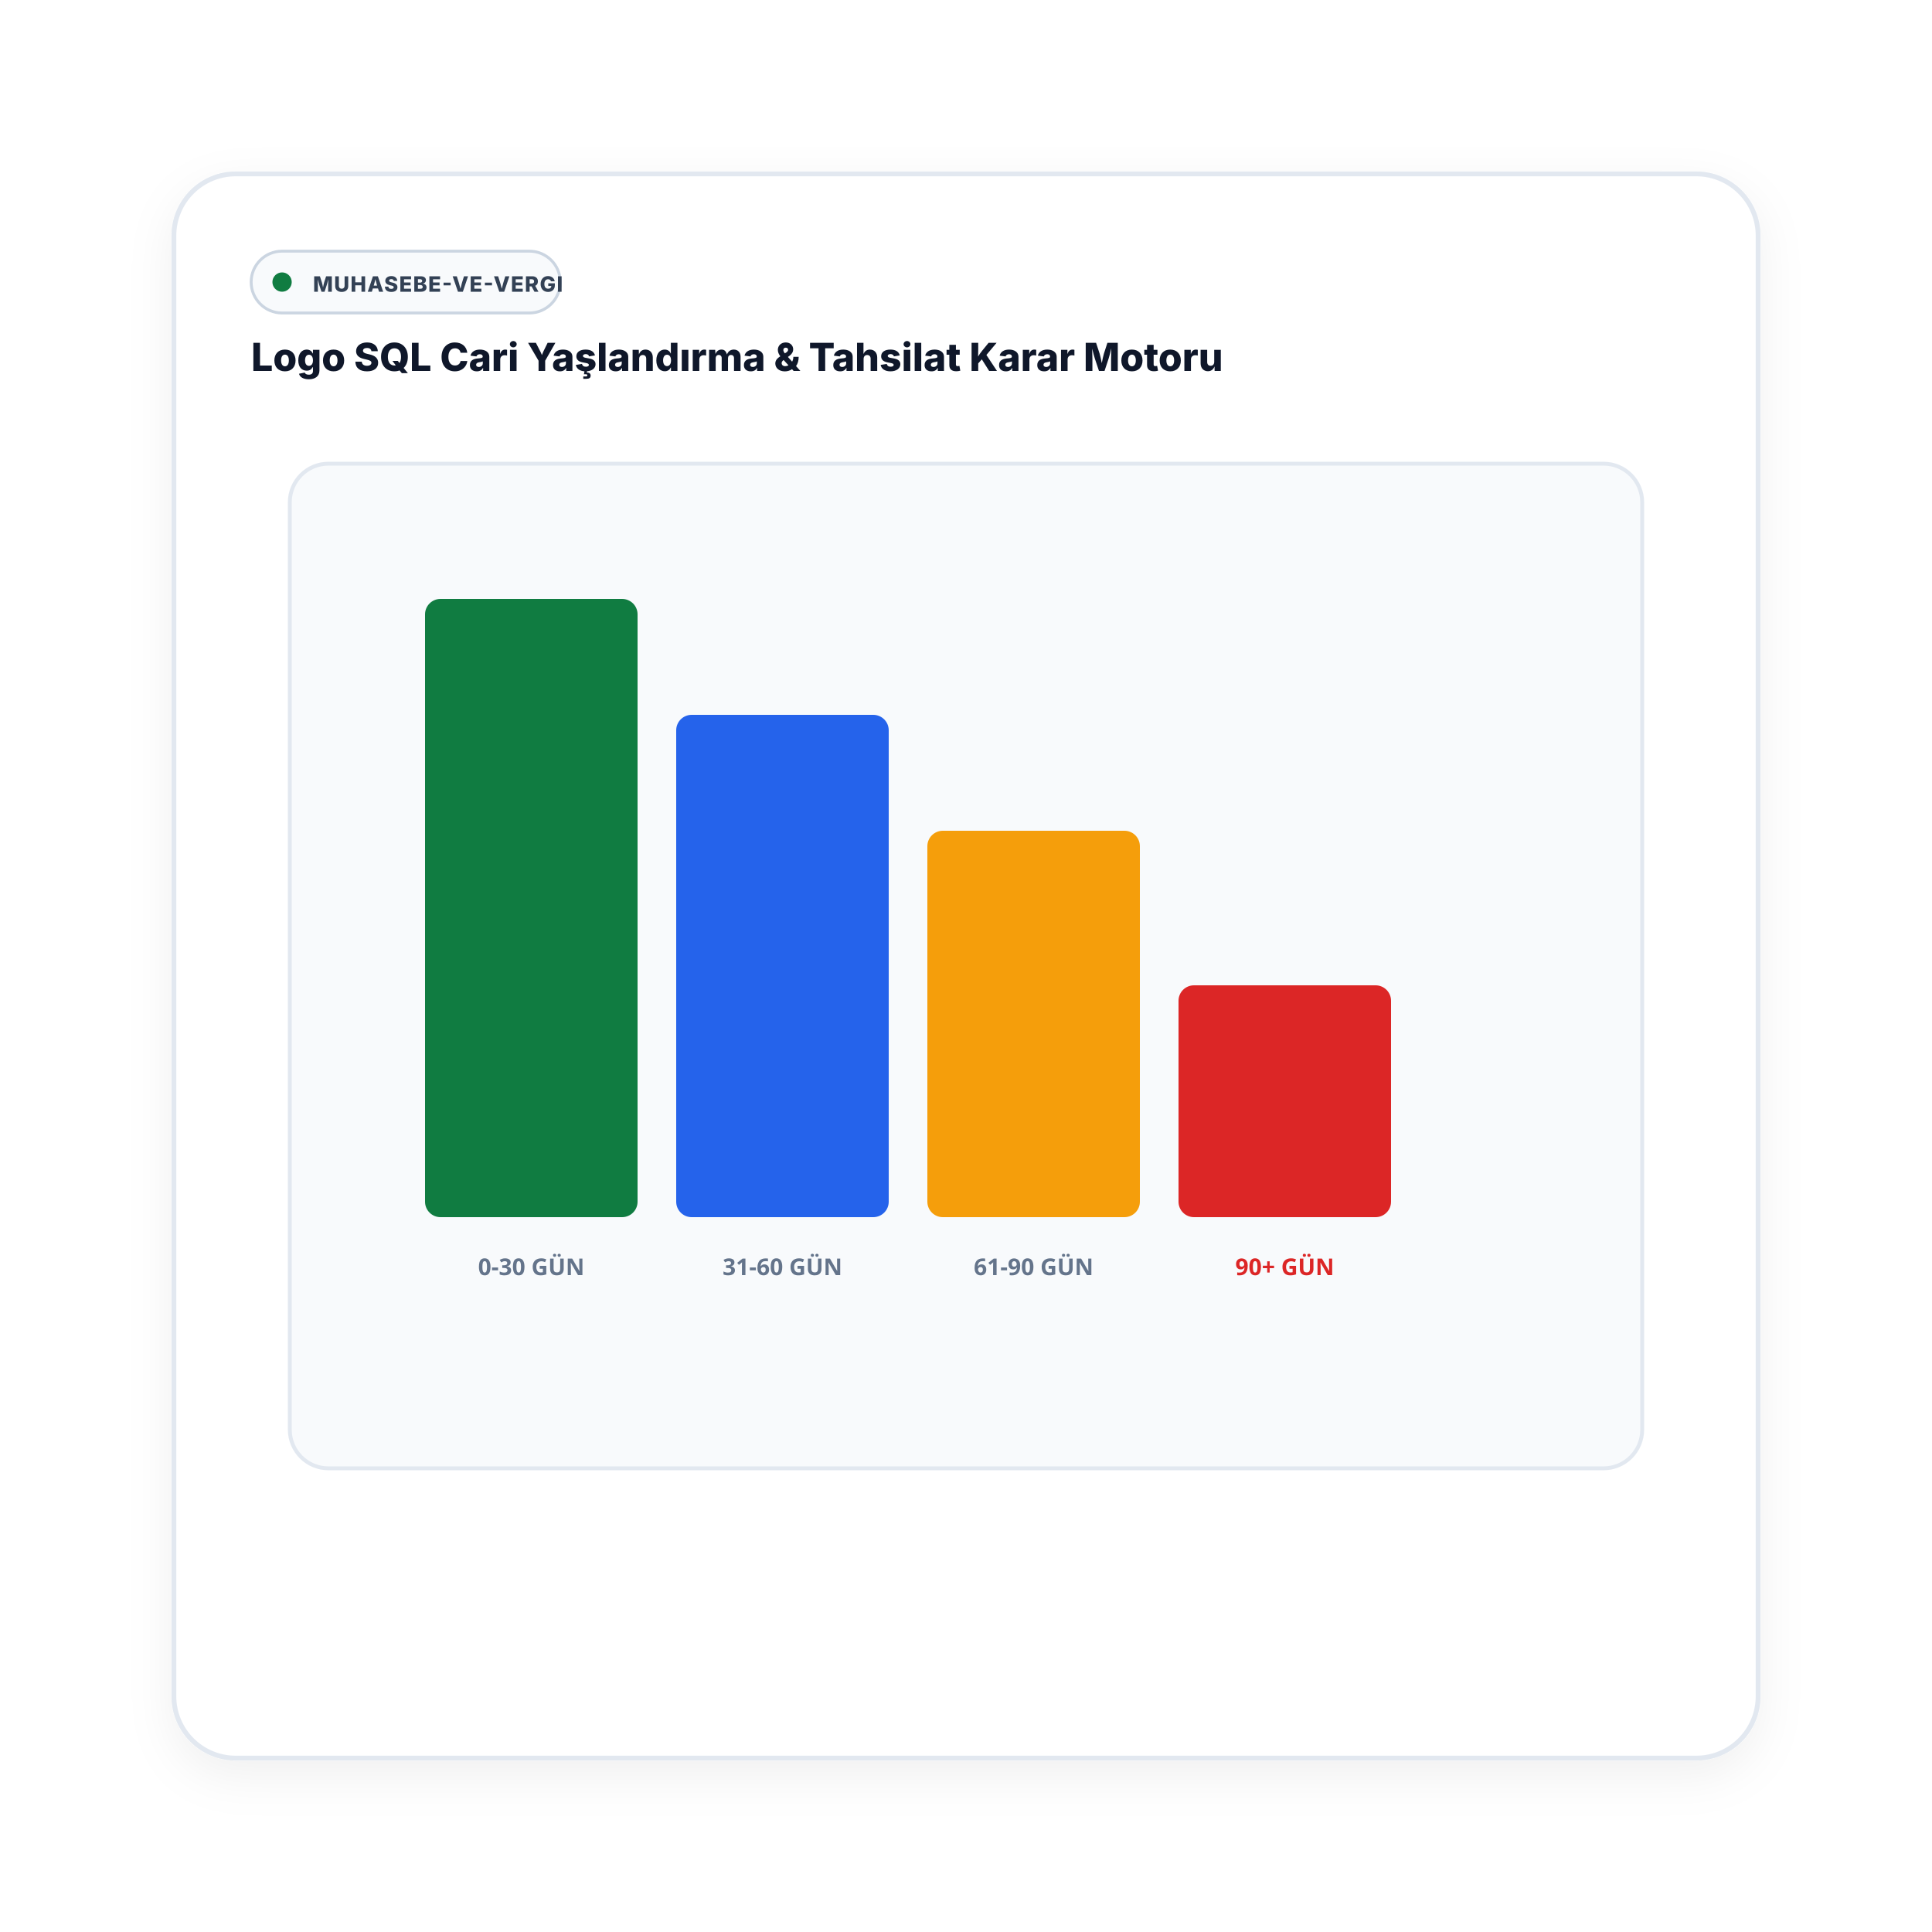
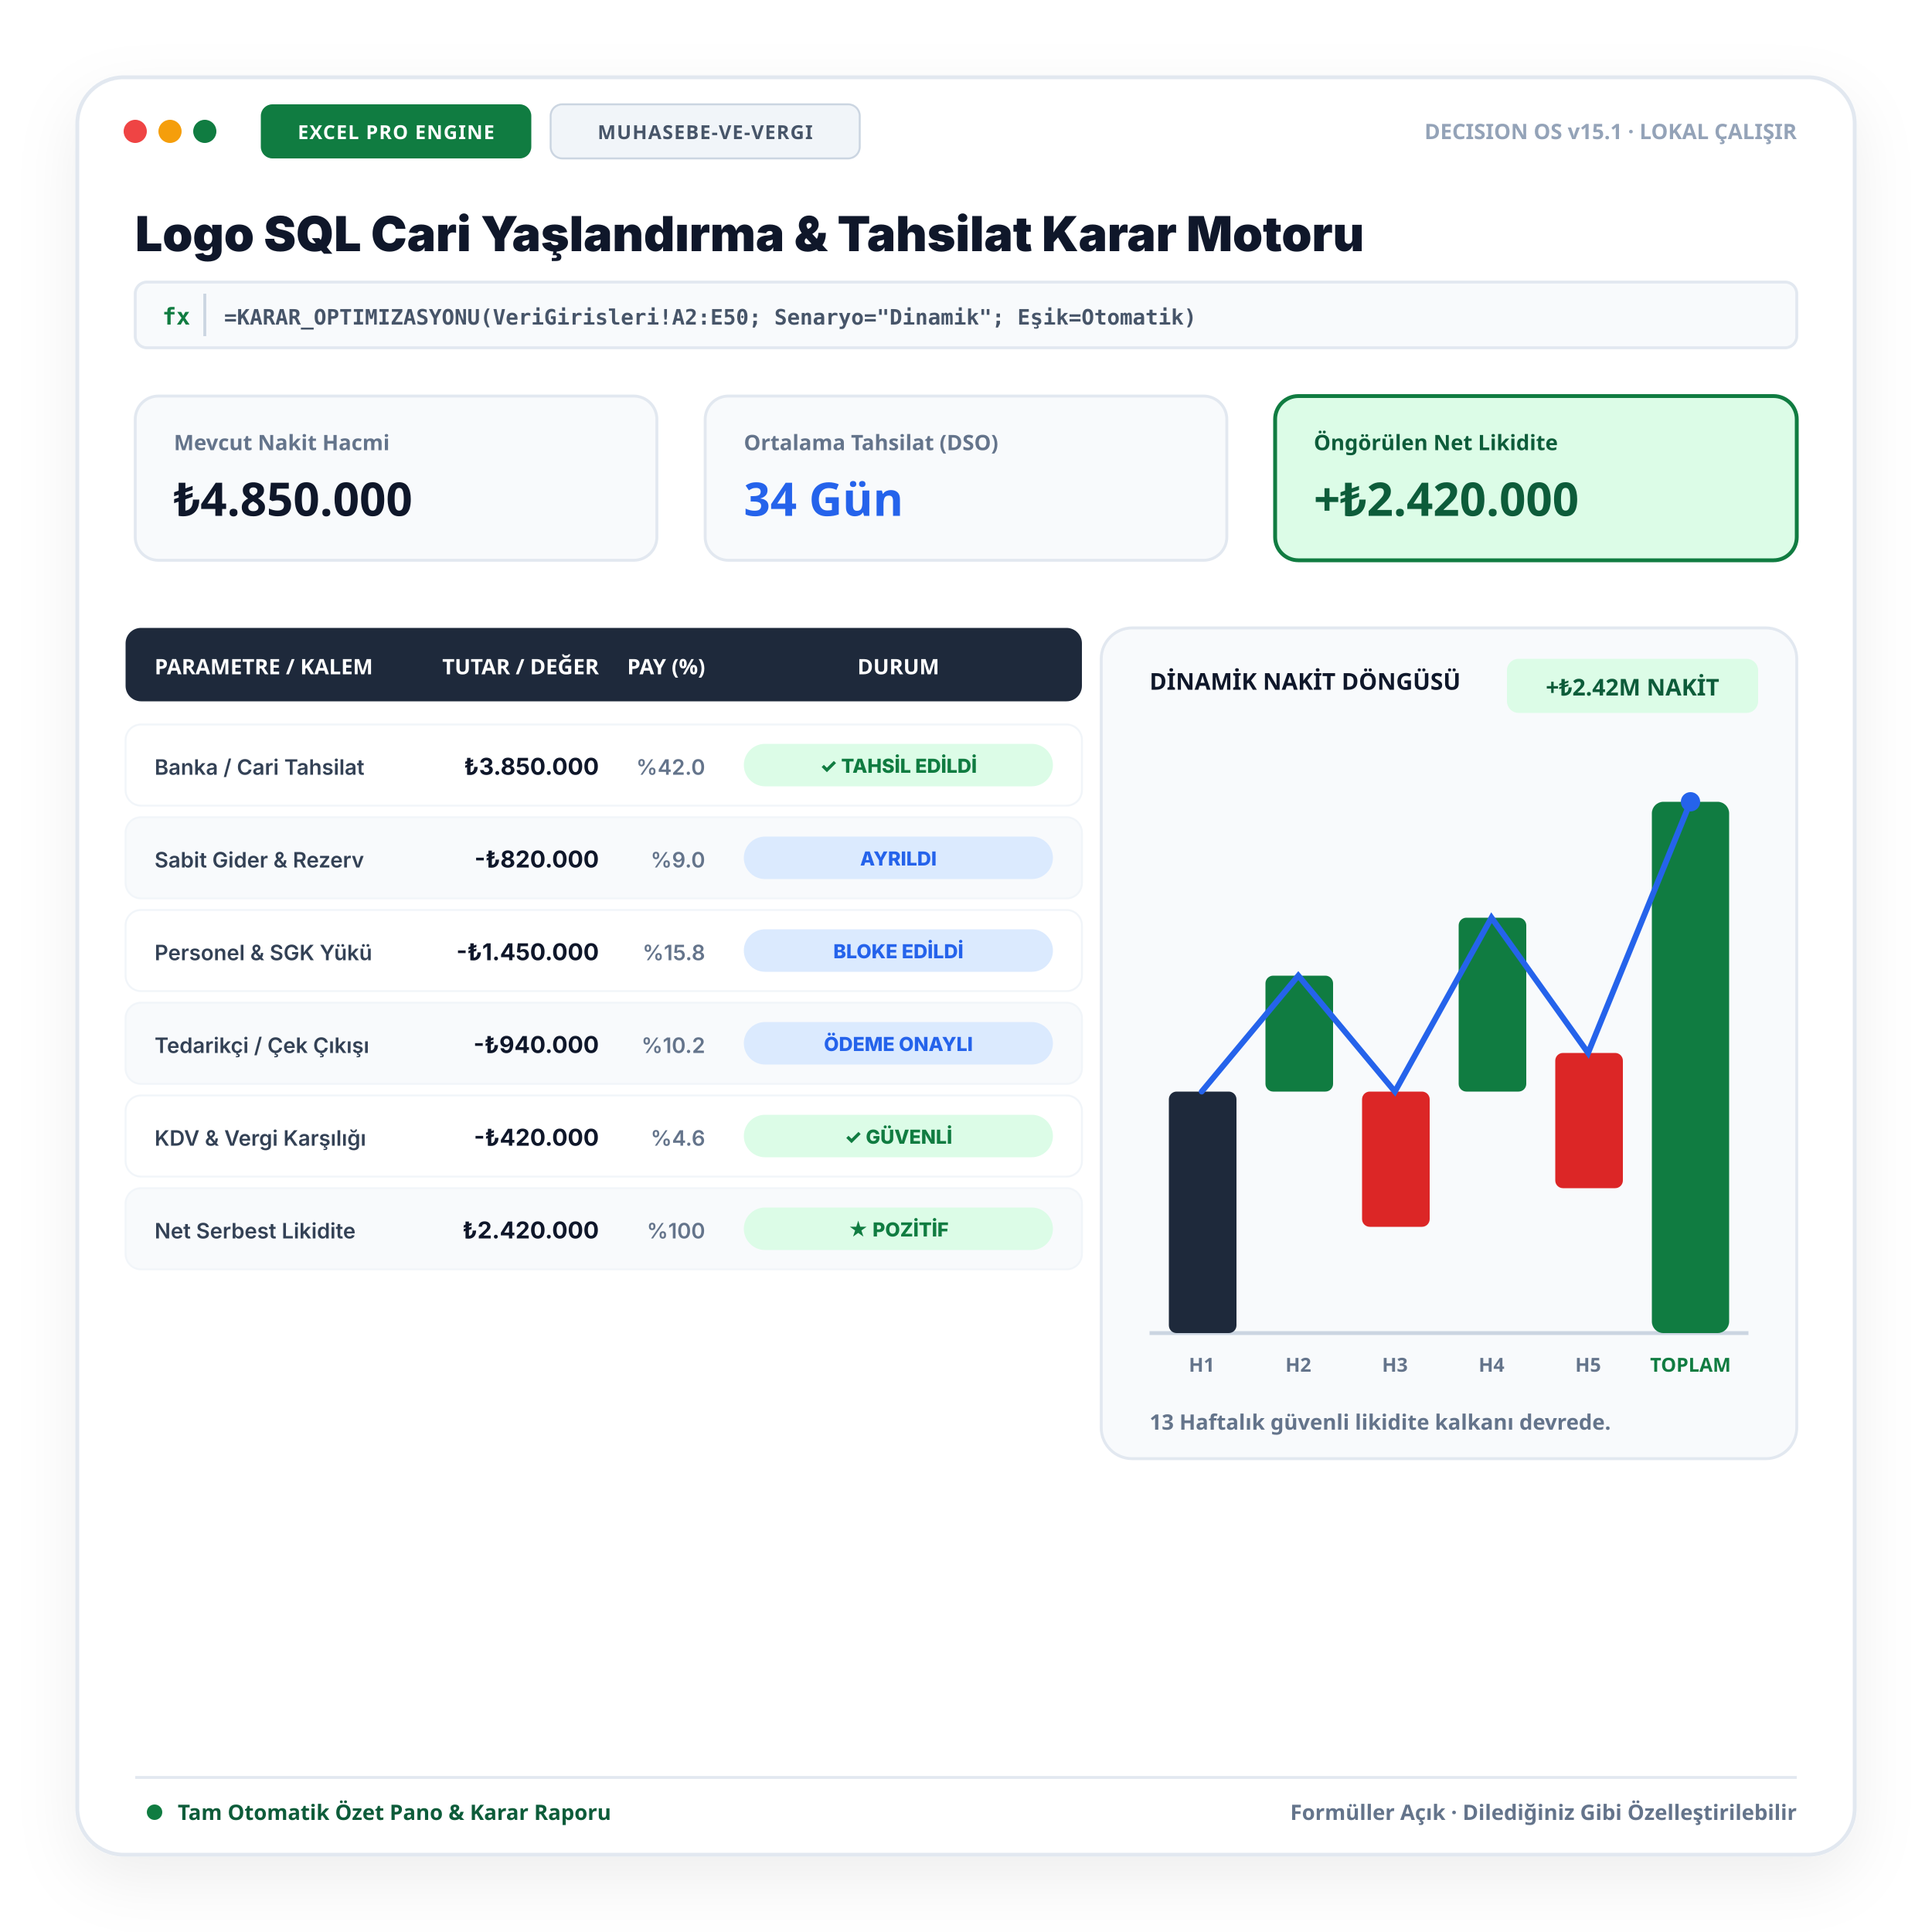
<svg xmlns="http://www.w3.org/2000/svg" viewBox="0 0 1000 1000" width="100%" height="100%">
  <defs>
-     <linearGradient id="gGreen" x1="0%" y1="0%" x2="100%" y2="100%">
-       <stop offset="0%" stop-color="#107c41" />
-       <stop offset="100%" stop-color="#0d5c3a" />
-     </linearGradient>
-     <linearGradient id="gBlue" x1="0%" y1="0%" x2="100%" y2="100%">
-       <stop offset="0%" stop-color="#3b82f6" />
-       <stop offset="100%" stop-color="#1d4ed8" />
-     </linearGradient>
-     <linearGradient id="gAmber" x1="0%" y1="0%" x2="100%" y2="100%">
-       <stop offset="0%" stop-color="#f59e0b" />
-       <stop offset="100%" stop-color="#b45309" />
-     </linearGradient>
-     <linearGradient id="gRed" x1="0%" y1="0%" x2="100%" y2="100%">
-       <stop offset="0%" stop-color="#ef4444" />
-       <stop offset="100%" stop-color="#b91c1c" />
-     </linearGradient>
-     <linearGradient id="gPurple" x1="0%" y1="0%" x2="100%" y2="100%">
-       <stop offset="0%" stop-color="#8b5cf6" />
-       <stop offset="100%" stop-color="#6d28d9" />
-     </linearGradient>
    <filter id="softCard" x="-10%" y="-10%" width="120%" height="120%">
-       <feDropShadow dx="0" dy="8" stdDeviation="12" flood-color="#0f172a" flood-opacity="0.06" />
+       <feDropShadow dx="0" dy="12" stdDeviation="16" flood-color="#0f172a" flood-opacity="0.07" />
    </filter>
  </defs>
  <rect width="1000" height="1000" fill="#ffffff" />
-   <rect x="90" y="90" width="820" height="820" rx="32" fill="#ffffff" stroke="#e2e8f0" stroke-width="2.5" filter="url(#softCard)" />
-   <g transform="translate(130, 130)">
-     <rect x="0" y="0" width="160" height="32" rx="16" fill="#f8fafc" stroke="#cbd5e1" stroke-width="1.5" />
-     <circle cx="16" cy="16" r="5" fill="#107c41" />
-     <text x="32" y="21" font-family="system-ui, -apple-system, sans-serif" font-size="11" font-weight="800" fill="#334155" letter-spacing="0.5">MUHASEBE-VE-VERGI</text>
-     <text x="0" y="62" font-family="system-ui, -apple-system, sans-serif" font-size="20" font-weight="800" fill="#0f172a">Logo SQL Cari Yaşlandırma &amp; Tahsilat Karar Motoru</text>
+   <rect x="40" y="40" width="920" height="920" rx="24" fill="#ffffff" stroke="#e2e8f0" stroke-width="2" filter="url(#softCard)" />
+   <g transform="translate(70, 68)">
+     <circle cx="0" cy="0" r="6" fill="#ef4444" />
+     <circle cx="18" cy="0" r="6" fill="#f59e0b" />
+     <circle cx="36" cy="0" r="6" fill="#107c41" />
+     <rect x="65" y="-14" width="140" height="28" rx="6" fill="#107c41" />
+     <text x="135" y="4" font-family="system-ui" font-size="10" font-weight="800" fill="#ffffff" text-anchor="middle" letter-spacing="0.5">EXCEL PRO ENGINE</text>
+     <rect x="215" y="-14" width="160" height="28" rx="6" fill="#f1f5f9" stroke="#cbd5e1" stroke-width="1" />
+     <text x="295" y="4" font-family="system-ui" font-size="10" font-weight="700" fill="#475569" text-anchor="middle" letter-spacing="0.5">MUHASEBE-VE-VERGI</text>
+     <text x="860" y="4" font-family="system-ui" font-size="11" font-weight="700" fill="#94a3b8" text-anchor="end">DECISION OS v15.1 · LOKAL ÇALIŞIR</text>
  </g>
-   <g transform="translate(130, 220)">
-     <rect x="20" y="20" width="700" height="520" rx="20" fill="#f8fafc" stroke="#e2e8f0" stroke-width="2" />
-     <g transform="translate(60, 50)">
-       <rect x="30" y="40" width="110" height="320" rx="8" fill="#107c41" />
-       <text x="85" y="390" font-family="system-ui" font-size="12" font-weight="700" fill="#64748b" text-anchor="middle">0-30 GÜN</text>
-       <rect x="160" y="100" width="110" height="260" rx="8" fill="#2563eb" />
-       <text x="215" y="390" font-family="system-ui" font-size="12" font-weight="700" fill="#64748b" text-anchor="middle">31-60 GÜN</text>
-       <rect x="290" y="160" width="110" height="200" rx="8" fill="#f59e0b" />
-       <text x="345" y="390" font-family="system-ui" font-size="12" font-weight="700" fill="#64748b" text-anchor="middle">61-90 GÜN</text>
-       <rect x="420" y="240" width="110" height="120" rx="8" fill="#dc2626" />
-       <text x="475" y="390" font-family="system-ui" font-size="12" font-weight="700" fill="#dc2626" text-anchor="middle">90+ GÜN</text>
-     </g>
+   <g transform="translate(70, 130)">
+     <text x="0" y="0" font-family="system-ui, -apple-system, sans-serif" font-size="25" font-weight="900" fill="#0f172a">Logo SQL Cari Yaşlandırma &amp; Tahsilat Karar Motoru</text>
+     <rect x="0" y="16" width="860" height="34" rx="6" fill="#f8fafc" stroke="#e2e8f0" stroke-width="1.5" />
+     <text x="14" y="38" font-family="system-ui, monospace" font-size="12" font-weight="800" fill="#107c41">fx</text>
+     <line x1="36" y1="22" x2="36" y2="44" stroke="#cbd5e1" stroke-width="1.5" />
+     <text x="46" y="38" font-family="system-ui, monospace" font-size="11" font-weight="600" fill="#475569">=KARAR_OPTIMIZASYONU(VeriGirisleri!A2:E50; Senaryo="Dinamik"; Eşik=Otomatik)</text>
+   </g>
+   <g transform="translate(70, 205)">
+     <rect x="0" y="0" width="270" height="85" rx="12" fill="#f8fafc" stroke="#e2e8f0" stroke-width="1.5" />
+     <text x="20" y="28" font-family="system-ui" font-size="11" font-weight="700" fill="#64748b">Mevcut Nakit Hacmi</text>
+     <text x="20" y="62" font-family="system-ui" font-size="24" font-weight="900" fill="#0f172a">₺4.850.000</text>
+     <rect x="295" y="0" width="270" height="85" rx="12" fill="#f8fafc" stroke="#e2e8f0" stroke-width="1.5" />
+     <text x="315" y="28" font-family="system-ui" font-size="11" font-weight="700" fill="#64748b">Ortalama Tahsilat (DSO)</text>
+     <text x="315" y="62" font-family="system-ui" font-size="24" font-weight="900" fill="#2563eb">34 Gün</text>
+     <rect x="590" y="0" width="270" height="85" rx="12" fill="#dcfce7" stroke="#107c41" stroke-width="2" />
+     <text x="610" y="28" font-family="system-ui" font-size="11" font-weight="800" fill="#0d5c3a">Öngörülen Net Likidite</text>
+     <text x="610" y="62" font-family="system-ui" font-size="24" font-weight="900" fill="#0d5c3a">+₺2.420.000</text>
+   </g>
+   <rect x="65" y="325" width="495" height="38" rx="8" fill="#1e293b" />
+   <text x="80" y="349" font-family="system-ui" font-size="11" font-weight="800" fill="#ffffff">PARAMETRE / KALEM</text>
+   <text x="310" y="349" font-family="system-ui" font-size="11" font-weight="800" fill="#ffffff" text-anchor="end">TUTAR / DEĞER</text>
+   <text x="365" y="349" font-family="system-ui" font-size="11" font-weight="800" fill="#ffffff" text-anchor="end">PAY (%)</text>
+   <text x="465" y="349" font-family="system-ui" font-size="11" font-weight="800" fill="#ffffff" text-anchor="middle">DURUM</text>
+   <rect x="65" y="375" width="495" height="42" rx="8" fill="#ffffff" stroke="#f1f5f9" stroke-width="1" />
+   <text x="80" y="401" font-family="system-ui, -apple-system, sans-serif" font-size="11" font-weight="600" fill="#334155">Banka / Cari Tahsilat</text>
+   <text x="310" y="401" font-family="system-ui, -apple-system, sans-serif" font-size="12" font-weight="700" fill="#0f172a" text-anchor="end">₺3.850.000</text>
+   <text x="365" y="401" font-family="system-ui, -apple-system, sans-serif" font-size="11" font-weight="600" fill="#64748b" text-anchor="end">%42.0</text>
+   <rect x="385" y="385" width="160" height="22" rx="11" fill="#dcfce7" />
+   <text x="465" y="400" font-family="system-ui, -apple-system, sans-serif" font-size="10" font-weight="800" fill="#107c41" text-anchor="middle">✓ TAHSİL EDİLDİ</text>
+   <rect x="65" y="423" width="495" height="42" rx="8" fill="#f8fafc" stroke="#f1f5f9" stroke-width="1" />
+   <text x="80" y="449" font-family="system-ui, -apple-system, sans-serif" font-size="11" font-weight="600" fill="#334155">Sabit Gider &amp; Rezerv</text>
+   <text x="310" y="449" font-family="system-ui, -apple-system, sans-serif" font-size="12" font-weight="700" fill="#0f172a" text-anchor="end">-₺820.000</text>
+   <text x="365" y="449" font-family="system-ui, -apple-system, sans-serif" font-size="11" font-weight="600" fill="#64748b" text-anchor="end">%9.0</text>
+   <rect x="385" y="433" width="160" height="22" rx="11" fill="#dbeafe" />
+   <text x="465" y="448" font-family="system-ui, -apple-system, sans-serif" font-size="10" font-weight="800" fill="#2563eb" text-anchor="middle">AYRILDI</text>
+   <rect x="65" y="471" width="495" height="42" rx="8" fill="#ffffff" stroke="#f1f5f9" stroke-width="1" />
+   <text x="80" y="497" font-family="system-ui, -apple-system, sans-serif" font-size="11" font-weight="600" fill="#334155">Personel &amp; SGK Yükü</text>
+   <text x="310" y="497" font-family="system-ui, -apple-system, sans-serif" font-size="12" font-weight="700" fill="#0f172a" text-anchor="end">-₺1.450.000</text>
+   <text x="365" y="497" font-family="system-ui, -apple-system, sans-serif" font-size="11" font-weight="600" fill="#64748b" text-anchor="end">%15.8</text>
+   <rect x="385" y="481" width="160" height="22" rx="11" fill="#dbeafe" />
+   <text x="465" y="496" font-family="system-ui, -apple-system, sans-serif" font-size="10" font-weight="800" fill="#2563eb" text-anchor="middle">BLOKE EDİLDİ</text>
+   <rect x="65" y="519" width="495" height="42" rx="8" fill="#f8fafc" stroke="#f1f5f9" stroke-width="1" />
+   <text x="80" y="545" font-family="system-ui, -apple-system, sans-serif" font-size="11" font-weight="600" fill="#334155">Tedarikçi / Çek Çıkışı</text>
+   <text x="310" y="545" font-family="system-ui, -apple-system, sans-serif" font-size="12" font-weight="700" fill="#0f172a" text-anchor="end">-₺940.000</text>
+   <text x="365" y="545" font-family="system-ui, -apple-system, sans-serif" font-size="11" font-weight="600" fill="#64748b" text-anchor="end">%10.2</text>
+   <rect x="385" y="529" width="160" height="22" rx="11" fill="#dbeafe" />
+   <text x="465" y="544" font-family="system-ui, -apple-system, sans-serif" font-size="10" font-weight="800" fill="#2563eb" text-anchor="middle">ÖDEME ONAYLI</text>
+   <rect x="65" y="567" width="495" height="42" rx="8" fill="#ffffff" stroke="#f1f5f9" stroke-width="1" />
+   <text x="80" y="593" font-family="system-ui, -apple-system, sans-serif" font-size="11" font-weight="600" fill="#334155">KDV &amp; Vergi Karşılığı</text>
+   <text x="310" y="593" font-family="system-ui, -apple-system, sans-serif" font-size="12" font-weight="700" fill="#0f172a" text-anchor="end">-₺420.000</text>
+   <text x="365" y="593" font-family="system-ui, -apple-system, sans-serif" font-size="11" font-weight="600" fill="#64748b" text-anchor="end">%4.6</text>
+   <rect x="385" y="577" width="160" height="22" rx="11" fill="#dcfce7" />
+   <text x="465" y="592" font-family="system-ui, -apple-system, sans-serif" font-size="10" font-weight="800" fill="#107c41" text-anchor="middle">✓ GÜVENLİ</text>
+   <rect x="65" y="615" width="495" height="42" rx="8" fill="#f8fafc" stroke="#f1f5f9" stroke-width="1" />
+   <text x="80" y="641" font-family="system-ui, -apple-system, sans-serif" font-size="11" font-weight="600" fill="#334155">Net Serbest Likidite</text>
+   <text x="310" y="641" font-family="system-ui, -apple-system, sans-serif" font-size="12" font-weight="700" fill="#0f172a" text-anchor="end">₺2.420.000</text>
+   <text x="365" y="641" font-family="system-ui, -apple-system, sans-serif" font-size="11" font-weight="600" fill="#64748b" text-anchor="end">%100</text>
+   <rect x="385" y="625" width="160" height="22" rx="11" fill="#dcfce7" />
+   <text x="465" y="640" font-family="system-ui, -apple-system, sans-serif" font-size="10" font-weight="800" fill="#107c41" text-anchor="middle">★ POZİTİF</text>
+   <g transform="translate(570, 325)">
+     <rect width="360" height="430" rx="16" fill="#f8fafc" stroke="#e2e8f0" stroke-width="1.5" />
+     <text x="25" y="32" font-family="system-ui" font-size="12" font-weight="800" fill="#0f172a">DİNAMİK NAKİT DÖNGÜSÜ</text>
+     <rect x="210" y="16" width="130" height="28" rx="6" fill="#dcfce7" />
+     <text x="275" y="35" font-family="system-ui" font-size="12" font-weight="900" fill="#0d5c3a" text-anchor="middle">+₺2.42M NAKİT</text>
+     <line x1="25" y1="365" x2="335" y2="365" stroke="#cbd5e1" stroke-width="2" />
+     <rect x="35" y="240" width="35" height="125" rx="4" fill="#1e293b" />
+     <text x="52" y="385" font-family="system-ui" font-size="10" font-weight="700" fill="#64748b" text-anchor="middle">H1</text>
+     <rect x="85" y="180" width="35" height="60" rx="4" fill="#107c41" />
+     <text x="102" y="385" font-family="system-ui" font-size="10" font-weight="700" fill="#64748b" text-anchor="middle">H2</text>
+     <rect x="135" y="240" width="35" height="70" rx="4" fill="#dc2626" />
+     <text x="152" y="385" font-family="system-ui" font-size="10" font-weight="700" fill="#64748b" text-anchor="middle">H3</text>
+     <rect x="185" y="150" width="35" height="90" rx="4" fill="#107c41" />
+     <text x="202" y="385" font-family="system-ui" font-size="10" font-weight="700" fill="#64748b" text-anchor="middle">H4</text>
+     <rect x="235" y="220" width="35" height="70" rx="4" fill="#dc2626" />
+     <text x="252" y="385" font-family="system-ui" font-size="10" font-weight="700" fill="#64748b" text-anchor="middle">H5</text>
+     <rect x="285" y="90" width="40" height="275" rx="6" fill="#107c41" />
+     <text x="305" y="385" font-family="system-ui" font-size="10" font-weight="800" fill="#107c41" text-anchor="middle">TOPLAM</text>
+     <path d="M 52 240 L 102 180 L 152 240 L 202 150 L 252 220 L 305 90" fill="none" stroke="#2563eb" stroke-width="3" stroke-linecap="round" />
+     <circle cx="305" cy="90" r="5" fill="#2563eb" />
+     <text x="25" y="415" font-family="system-ui" font-size="11" font-weight="600" fill="#64748b">13 Haftalık güvenli likidite kalkanı devrede.</text>
+   </g>
+   <g transform="translate(70, 920)">
+     <line x1="0" y1="0" x2="860" y2="0" stroke="#e2e8f0" stroke-width="1.5" />
+     <circle cx="10" cy="18" r="4" fill="#107c41" />
+     <text x="22" y="22" font-family="system-ui" font-size="11" font-weight="700" fill="#0d5c3a">Tam Otomatik Özet Pano &amp; Karar Raporu</text>
+     <text x="860" y="22" font-family="system-ui" font-size="11" font-weight="600" fill="#64748b" text-anchor="end">Formüller Açık · Dilediğiniz Gibi Özelleştirilebilir</text>
  </g>
</svg>
